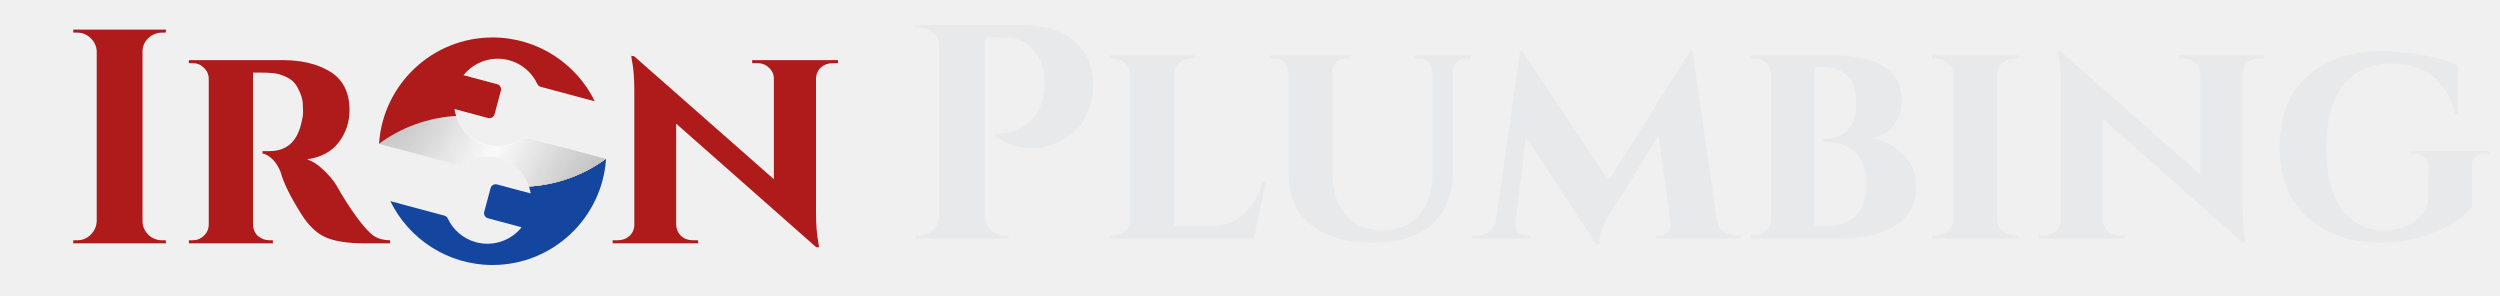
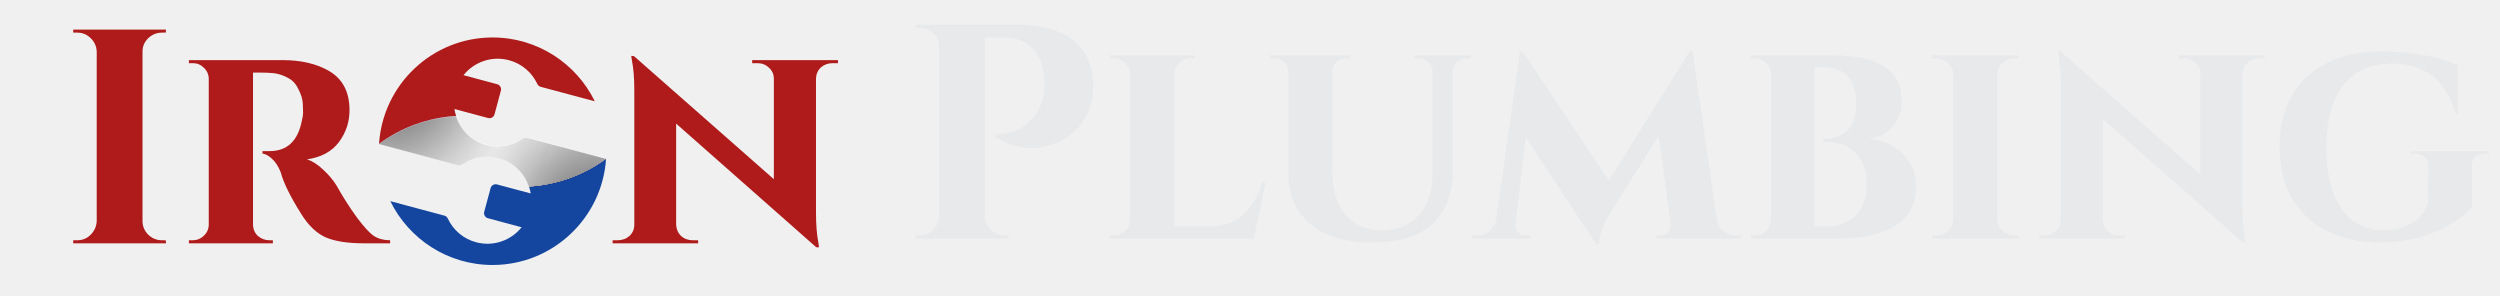
<svg xmlns="http://www.w3.org/2000/svg" width="524" height="62" viewBox="0 0 524 62" fill="none">
-   <path d="M16.176 50.36c1.11 0 2.048-.384 2.816-1.152.81-.81 1.238-1.77 1.28-2.88v-35.52c-.042-1.11-.47-2.048-1.28-2.816-.768-.768-1.706-1.152-2.816-1.152h-.832V6.2H34.8l-.064.64h-.768c-1.11 0-2.07.384-2.88 1.152-.81.768-1.216 1.707-1.216 2.816v35.52c0 1.11.406 2.07 1.216 2.88.81.768 1.77 1.152 2.88 1.152h.768l.064.64H15.344v-.64h.832zM55.08 15.224h-2.047v31.744c0 1.024.341 1.856 1.024 2.496.725.597 1.536.896 2.432.896h.704V51h-17.6v-.64h.768c.938 0 1.728-.32 2.368-.96.682-.64 1.024-1.43 1.024-2.368V16.568c0-.939-.342-1.728-1.024-2.368-.64-.64-1.408-.96-2.304-.96h-.832v-.64H59.24c3.84 0 7.061.747 9.664 2.24 2.901 1.664 4.352 4.416 4.352 8.256 0 2.475-.747 4.715-2.24 6.72-1.494 1.963-3.712 3.157-6.656 3.584 1.152.384 2.282 1.11 3.392 2.176 1.152 1.067 2.07 2.155 2.752 3.264a67.36 67.36 0 004.288 6.72c1.493 2.005 2.688 3.307 3.584 3.904.938.597 2.07.896 3.392.896V51h-5.376c-3.542 0-6.272-.427-8.192-1.28-1.878-.853-3.563-2.475-5.056-4.864-2.304-3.67-3.734-6.57-4.288-8.704-.512-1.28-1.13-2.24-1.856-2.88-.683-.64-1.344-1.003-1.984-1.088v-.512h1.6c3.626-.043 5.845-2.176 6.656-6.4.17-.64.256-1.195.256-1.664 0-.47-.022-1.11-.064-1.92-.043-.853-.32-1.792-.832-2.816-.47-1.067-1.088-1.835-1.856-2.304-1.323-.81-2.688-1.237-4.096-1.28a17.836 17.836 0 00-1.6-.064z" fill="#AF1A1A" />
-   <path fill-rule="evenodd" clip-rule="evenodd" d="M127.032 33.268c-.811 12.43-11.164 22.273-23.795 22.273-9.41 0-17.55-5.461-21.428-13.383l11.332 3.037a1.1 1.1 0 01.715.604 9.136 9.136 0 005.929 4.975 9.178 9.178 0 009.546-3.14l-7.059-1.89a1.1 1.1 0 01-.778-1.348l1.332-4.962a1.1 1.1 0 011.347-.778l7.058 1.892a8.116 8.116 0 00-.356-1.451 30.36 30.36 0 0016.157-5.83z" fill="#1446A0" />
-   <path fill-rule="evenodd" clip-rule="evenodd" d="M95.597 24.322a9.117 9.117 0 006.335 6.023 9.15 9.15 0 007.624-1.342 1.1 1.1 0 01.921-.164c2.832.757 16.531 4.428 16.531 4.428a30.28 30.28 0 01-16.15 5.824 9.116 9.116 0 00-6.336-6.023 9.15 9.15 0 00-7.623 1.341c-.268.19-.602.25-.917.165-2.836-.757-16.535-4.428-16.535-4.428a30.273 30.273 0 0116.15-5.824z" fill="#fff" />
-   <path fill-rule="evenodd" clip-rule="evenodd" d="M95.596 24.322a9.117 9.117 0 006.336 6.023 9.15 9.15 0 007.624-1.342c.267-.188.601-.249.92-.164 2.833.757 16.531 4.428 16.531 4.428a30.274 30.274 0 01-16.149 5.824 9.116 9.116 0 00-6.336-6.023 9.15 9.15 0 00-7.623 1.341c-.268.19-.602.25-.917.165-2.836-.757-16.535-4.428-16.535-4.428a30.273 30.273 0 0116.15-5.824z" fill="#fff" />
-   <path fill-rule="evenodd" clip-rule="evenodd" d="M95.596 24.322a9.117 9.117 0 006.336 6.023 9.15 9.15 0 007.624-1.342c.267-.188.601-.249.92-.164 2.833.757 16.531 4.428 16.531 4.428a30.274 30.274 0 01-16.149 5.824 9.116 9.116 0 00-6.336-6.023 9.15 9.15 0 00-7.623 1.341c-.268.19-.602.25-.917.165-2.836-.757-16.535-4.428-16.535-4.428a30.273 30.273 0 0116.15-5.824z" fill="url(#paint0_linear)" />
-   <path fill-rule="evenodd" clip-rule="evenodd" d="M79.447 30.126c.81-12.429 11.164-22.273 23.795-22.273 9.41 0 17.551 5.462 21.428 13.382l-11.332-3.037a1.101 1.101 0 01-.716-.603 9.137 9.137 0 00-5.928-4.975 9.178 9.178 0 00-9.546 3.14l7.059 1.89a1.1 1.1 0 01.777 1.348l-1.331 4.961c-.154.588-.76.936-1.347.779l-7.058-1.891c.077.495.19.981.356 1.45a30.358 30.358 0 00-16.157 5.83zM127.037 33.257l-.001.009a30.308 30.308 0 01-16.155 5.829l-.007-.018a30.336 30.336 0 0016.149-5.824l.014.004z" fill="#AF1A1A" />
-   <path fill-rule="evenodd" clip-rule="evenodd" d="M95.603 24.308l.007.017a30.337 30.337 0 00-16.15 5.825l-.013-.005v-.008a30.306 30.306 0 0116.156-5.83z" fill="#1446A0" />
-   <mask id="a" maskUnits="userSpaceOnUse" x="79" y="24" width="49" height="16">
-     <path fill-rule="evenodd" clip-rule="evenodd" d="M95.59 24.387a9.117 9.117 0 006.335 6.023 9.148 9.148 0 007.623-1.342c.268-.189.602-.25.921-.165 2.833.757 16.531 4.428 16.531 4.428a30.274 30.274 0 01-16.149 5.825 9.116 9.116 0 00-6.336-6.023 9.15 9.15 0 00-7.623 1.341c-.268.189-.602.25-.917.165-2.836-.757-16.535-4.428-16.535-4.428a30.274 30.274 0 0116.15-5.824z" fill="red" />
+   <path d="M16.176 50.36C17.286 50.36 18.224 49.976 18.992 49.208C19.803 48.397 20.23 47.437 20.272 46.328V10.808C20.23 9.699 19.803 8.76 18.992 7.992C18.224 7.224 17.286 6.84 16.176 6.84H15.344V6.2H34.8L34.736 6.84H33.968C32.859 6.84 31.899 7.224 31.088 7.992C30.278 8.76 29.872 9.699 29.872 10.808V46.328C29.872 47.437 30.278 48.397 31.088 49.208C31.899 49.976 32.859 50.36 33.968 50.36H34.736L34.8 51H15.344V50.36H16.176Z" fill="#AF1A1A" />
+   <path d="M55.081 15.224H53.033V46.968C53.033 47.992 53.374 48.824 54.057 49.464C54.782 50.061 55.593 50.36 56.489 50.36H57.193V51H39.593V50.36H40.361C41.299 50.36 42.089 50.04 42.729 49.4C43.411 48.76 43.753 47.971 43.753 47.032V16.568C43.753 15.629 43.411 14.84 42.729 14.2C42.089 13.56 41.321 13.24 40.425 13.24H39.593V12.6H59.241C63.081 12.6 66.302 13.347 68.905 14.84C71.806 16.504 73.257 19.256 73.257 23.096C73.257 25.571 72.51 27.811 71.017 29.816C69.523 31.779 67.305 32.973 64.361 33.4C65.513 33.784 66.643 34.509 67.753 35.576C68.905 36.643 69.822 37.731 70.505 38.84C71.87 41.272 73.299 43.512 74.793 45.56C76.286 47.565 77.481 48.867 78.377 49.464C79.315 50.061 80.446 50.36 81.769 50.36V51H76.393C72.851 51 70.121 50.573 68.201 49.72C66.323 48.867 64.638 47.245 63.145 44.856C60.841 41.187 59.411 38.285 58.857 36.152C58.345 34.872 57.726 33.912 57.001 33.272C56.318 32.632 55.657 32.269 55.017 32.184V31.672H56.617C60.243 31.629 62.462 29.496 63.273 25.272C63.443 24.632 63.529 24.077 63.529 23.608C63.529 23.139 63.507 22.499 63.465 21.688C63.422 20.835 63.145 19.896 62.633 18.872C62.163 17.805 61.545 17.037 60.777 16.568C59.454 15.757 58.089 15.331 56.681 15.288C56.211 15.245 55.678 15.224 55.081 15.224Z" fill="#AF1A1A" />
+   <path fill-rule="evenodd" clip-rule="evenodd" d="M127.032 33.268C126.221 45.697 115.868 55.541 103.237 55.541C93.827 55.541 85.686 50.08 81.808 42.158C81.808 42.158 90.874 44.588 93.141 45.195C93.456 45.28 93.721 45.501 93.856 45.799C94.96 48.166 97.066 50.046 99.785 50.774C103.417 51.747 107.126 50.396 109.331 47.635C109.331 47.635 104.477 46.334 102.272 45.743C101.685 45.587 101.337 44.983 101.494 44.396C101.854 43.058 102.467 40.773 102.826 39.434C102.984 38.848 103.586 38.499 104.173 38.656C106.374 39.246 111.231 40.548 111.231 40.548C111.154 40.052 111.04 39.566 110.875 39.097C116.895 38.735 122.45 36.626 127.032 33.268Z" fill="#1446A0" />
+   <path fill-rule="evenodd" clip-rule="evenodd" d="M95.597 24.322C96.514 27.174 98.821 29.512 101.932 30.345C104.651 31.073 107.413 30.498 109.556 29.003C109.824 28.815 110.157 28.754 110.477 28.839C113.309 29.596 127.008 33.267 127.008 33.267C122.429 36.625 116.878 38.733 110.858 39.091C109.941 36.238 107.633 33.901 104.522 33.068C101.804 32.339 99.041 32.915 96.899 34.409C96.631 34.598 96.297 34.658 95.982 34.574C93.146 33.817 79.447 30.146 79.447 30.146C84.026 26.788 89.576 24.679 95.597 24.322Z" fill="white" />
+   <path fill-rule="evenodd" clip-rule="evenodd" d="M95.596 24.322C96.513 27.174 98.821 29.512 101.932 30.345C104.651 31.073 107.413 30.498 109.556 29.003C109.823 28.815 110.157 28.754 110.476 28.839C113.309 29.596 127.007 33.267 127.007 33.267C122.429 36.625 116.878 38.734 110.858 39.091C109.941 36.238 107.633 33.901 104.522 33.068C101.804 32.34 99.041 32.915 96.899 34.409C96.631 34.598 96.297 34.658 95.982 34.574C93.146 33.817 79.447 30.146 79.447 30.146C84.025 26.788 89.576 24.679 95.596 24.322Z" fill="white" />
+   <path fill-rule="evenodd" clip-rule="evenodd" d="M95.596 24.322C96.513 27.174 98.821 29.512 101.932 30.345C104.651 31.073 107.413 30.498 109.556 29.003C109.823 28.815 110.157 28.754 110.476 28.839C113.309 29.596 127.007 33.267 127.007 33.267C122.429 36.625 116.878 38.734 110.858 39.091C109.941 36.238 107.633 33.901 104.522 33.068C101.804 32.34 99.041 32.915 96.899 34.409C96.631 34.598 96.297 34.658 95.982 34.574C93.146 33.817 79.447 30.146 79.447 30.146C84.025 26.788 89.576 24.679 95.596 24.322Z" fill="url(#paint0_linear)" />
+   <path fill-rule="evenodd" clip-rule="evenodd" d="M79.447 30.126C80.258 17.697 90.611 7.853 103.242 7.853C112.652 7.853 120.793 13.315 124.67 21.235C124.67 21.235 115.605 18.806 113.338 18.198C113.022 18.114 112.758 17.892 112.622 17.595C111.518 15.228 109.412 13.349 106.694 12.62C103.062 11.647 99.353 12.998 97.148 15.759C97.148 15.759 102.002 17.061 104.207 17.65C104.794 17.808 105.142 18.411 104.984 18.998C104.625 20.337 104.012 22.621 103.653 23.959C103.499 24.547 102.893 24.895 102.306 24.738C100.105 24.148 95.248 22.847 95.248 22.847C95.325 23.342 95.439 23.828 95.604 24.297C89.583 24.66 84.029 26.768 79.447 30.126Z" fill="#AF1A1A" />
+   <path fill-rule="evenodd" clip-rule="evenodd" d="M127.037 33.257L127.036 33.266C122.454 36.626 116.902 38.736 110.881 39.095L110.874 39.077C116.892 38.716 122.442 36.609 127.023 33.253L127.037 33.257Z" fill="#AF1A1A" />
+   <path fill-rule="evenodd" clip-rule="evenodd" d="M95.603 24.308L95.61 24.325C89.592 24.687 84.042 26.793 79.461 30.15L79.447 30.145L79.448 30.137C84.03 26.777 89.581 24.666 95.603 24.308Z" fill="#1446A0" />
+   <mask id="mask0" mask-type="alpha" maskUnits="userSpaceOnUse" x="79" y="24" width="49" height="16">
+     <path fill-rule="evenodd" clip-rule="evenodd" d="M95.589 24.387C96.507 27.239 98.814 29.577 101.925 30.41C104.644 31.138 107.406 30.563 109.548 29.068C109.816 28.879 110.15 28.819 110.469 28.904C113.302 29.66 127 33.331 127 33.331C122.422 36.69 116.871 38.798 110.851 39.156C109.934 36.303 107.626 33.965 104.515 33.133C101.797 32.404 99.034 32.979 96.892 34.474C96.624 34.663 96.29 34.723 95.975 34.639C93.139 33.882 79.44 30.211 79.44 30.211C84.018 26.852 89.569 24.744 95.589 24.387Z" fill="#FF0000" />
  </mask>
-   <g mask="url(#a)">
+   <g mask="url(#mask0)">
    <g filter="url(#filter0_f)">
-       <circle cx="84.4" cy="18.187" r="10.333" fill="#000" />
+       <circle cx="84.4" cy="18.187" r="10.333" fill="black" />
    </g>
    <g filter="url(#filter1_f)">
-       <circle cx="122.427" cy="45.467" fill="#000" r="10.333" />
+       <ellipse cx="122.427" cy="45.467" rx="10.333" ry="10.333" fill="black" />
    </g>
  </g>
-   <path d="M157.655 12.6h17.984v.64h-1.088c-.982 0-1.814.299-2.496.896-.64.597-.982 1.365-1.024 2.304v27.968c0 2.645.17 4.821.512 6.528l.128.896h-.576l-29.376-25.92v21.184c.042.939.384 1.728 1.024 2.368.682.597 1.514.896 2.496.896h1.088V51h-17.92v-.64h1.024c.981 0 1.813-.299 2.496-.896a3.12 3.12 0 001.024-2.368v-28.16c0-2.56-.171-4.672-.512-6.336l-.128-.896.576.064 29.312 25.792V16.504c0-.939-.342-1.707-1.024-2.304-.64-.64-1.451-.96-2.432-.96h-1.088v-.64z" fill="#AF1A1A" />
-   <path d="M229.159 18c0 1.963-.384 3.819-1.152 5.568-1.45 3.37-4.138 5.675-8.064 6.912-1.152.384-2.218.576-3.2.576-3.029 0-5.738-.79-8.128-2.368v-.64c3.2.085 5.782-.96 7.744-3.136 1.707-1.877 2.56-4.33 2.56-7.36 0-3.072-.746-5.44-2.24-7.104-1.45-1.707-3.434-2.56-5.952-2.56h-4.288v37.44c0 1.11.406 2.07 1.216 2.88.811.768 1.771 1.152 2.88 1.152h.832V50h-19.456v-.64h.832c1.11 0 2.048-.384 2.816-1.152.811-.81 1.238-1.77 1.28-2.88V9.552c0-1.067-.405-1.941-1.216-2.624-.81-.725-1.77-1.088-2.88-1.088h-.832V5.2h21.376c5.206 0 9.131 1.11 11.776 3.328 2.731 2.347 4.096 5.504 4.096 9.472zM232.645 50v-.64h.768c.981 0 1.792-.32 2.432-.96a3.12 3.12 0 001.024-2.368v-30.4a3.12 3.12 0 00-1.024-2.368c-.683-.683-1.494-1.024-2.432-1.024h-.768v-.64h17.792v.64h-.768c-.982 0-1.814.32-2.496.96-.683.64-1.024 1.45-1.024 2.432V47.44h7.68c2.645-.043 4.885-.853 6.72-2.432 1.834-1.621 3.178-3.883 4.032-6.784h.704L262.789 50h-30.144zM308.309 12.24h-.896c-.811 0-1.494.256-2.048.768-.555.47-.854 1.088-.896 1.856v21.184c0 4.608-1.408 8.235-4.224 10.88-2.816 2.603-7.019 3.904-12.608 3.904-5.547 0-9.878-1.28-12.992-3.84-3.072-2.56-4.608-6.165-4.608-10.816V14.928c0-.768-.299-1.408-.896-1.92-.555-.512-1.238-.768-2.048-.768h-.896v-.64h16.832v.64h-.896c-.811 0-1.494.256-2.048.768-.555.512-.832 1.152-.832 1.92v20.8c0 3.925.896 6.997 2.688 9.216 1.834 2.219 4.394 3.328 7.68 3.328 3.285 0 5.866-1.045 7.744-3.136 1.92-2.09 2.88-4.992 2.88-8.704V14.928c-.043-.81-.342-1.45-.896-1.92-.555-.512-1.238-.768-2.048-.768h-.832v-.64h11.84v.64zM363.976 49.36h.896V50H347.08v-.64h.896c.811 0 1.387-.277 1.728-.832.384-.555.533-1.13.448-1.728l-2.496-18.304-10.176 16.192c-1.536 2.432-2.304 4.608-2.304 6.528h-.576l-14.784-22.4L317.64 46.8c-.085.597.064 1.173.448 1.728.384.555.96.832 1.728.832h.896V50h-12.16v-.64h.896c1.067 0 1.984-.299 2.752-.896.811-.64 1.28-1.493 1.408-2.56l4.992-35.136h.512l18.112 27.072 16.96-27.072h.576l5.12 35.456c.213.981.704 1.75 1.472 2.304.768.555 1.643.832 2.624.832zM398.608 21.136c0 1.579-.342 2.965-1.025 4.16-1.322 2.304-3.327 3.563-6.015 3.776 2.858.213 5.248 1.237 7.168 3.072 1.92 1.792 2.88 4.096 2.88 6.912 0 5.504-3.307 8.96-9.92 10.368-1.878.384-3.926.576-6.144.576h-18.56v-.64h.704c.981 0 1.792-.32 2.432-.96.682-.64 1.045-1.45 1.088-2.432V15.632c-.043-1.536-.768-2.581-2.176-3.136a3.587 3.587 0 00-1.344-.256h-.704v-.64h17.152c9.642 0 14.464 3.179 14.464 9.536zm-7.36 17.344c0-1.963-.406-3.605-1.216-4.928-1.494-2.56-4.075-3.84-7.744-3.84h-.128v-.576c2.048 0 3.712-.597 4.992-1.792 1.28-1.195 1.92-3.05 1.92-5.568 0-5.12-2.326-7.68-6.976-7.68h-1.792V47.44h2.56c2.474 0 4.48-.725 6.016-2.176 1.578-1.45 2.368-3.712 2.368-6.784zM404.926 49.36h.768c1.024 0 1.899-.32 2.624-.96.725-.683 1.088-1.493 1.088-2.432V15.632c0-.939-.363-1.728-1.088-2.368-.725-.683-1.6-1.024-2.624-1.024h-.768v-.64h18.176v.64h-.768c-.981 0-1.835.32-2.56.96-.725.64-1.109 1.43-1.152 2.368v30.4c.043.981.427 1.792 1.152 2.432.725.64 1.579.96 2.56.96h.768V50h-18.176v-.64zM456.655 11.6h17.984v.64h-1.088c-.982 0-1.814.299-2.496.896-.64.597-.982 1.365-1.024 2.304v27.968c0 2.645.17 4.821.512 6.528l.128.896h-.576l-29.376-25.92v21.184c.042.939.384 1.728 1.024 2.368.682.597 1.514.896 2.496.896h1.088V50h-17.92v-.64h1.024c.981 0 1.813-.299 2.496-.896a3.12 3.12 0 001.024-2.368v-28.16c0-2.56-.171-4.672-.512-6.336l-.128-.896.576.064 29.312 25.792V15.504c0-.939-.342-1.707-1.024-2.304-.64-.64-1.451-.96-2.432-.96h-1.088v-.64zM483.497 45.456c-3.797-3.584-5.696-8.49-5.696-14.72s1.899-11.115 5.696-14.656c3.84-3.541 9.109-5.312 15.808-5.312 2.987 0 5.931.277 8.832.832 2.901.512 5.248 1.216 7.04 2.112v10.176h-.512c-1.877-7.04-6.357-10.56-13.44-10.56-4.437 0-7.829 1.557-10.176 4.672-2.304 3.072-3.456 7.381-3.456 12.928 0 5.504 1.045 9.77 3.136 12.8 2.133 3.03 5.141 4.544 9.024 4.544 2.133 0 4.053-.49 5.76-1.472 1.707-1.024 2.837-2.475 3.392-4.352l.064-7.68c0-.81-.256-1.43-.768-1.856-.469-.47-1.152-.704-2.048-.704h-.896v-.512h16.448v.512h-.768c-1.877 0-2.816.853-2.816 2.56v8.576c-1.493 1.92-4.011 3.648-7.552 5.184-3.541 1.536-7.424 2.304-11.648 2.304-6.443-.043-11.584-1.835-15.424-5.376z" fill="#E8E9EB" />
+   <path d="M157.655 12.6H175.639V13.24H174.551C173.569 13.24 172.737 13.539 172.055 14.136C171.415 14.733 171.073 15.501 171.031 16.44V44.408C171.031 47.053 171.201 49.229 171.543 50.936L171.671 51.832H171.095L141.719 25.912V47.096C141.761 48.035 142.103 48.824 142.743 49.464C143.425 50.061 144.257 50.36 145.239 50.36H146.327V51H128.407V50.36H129.431C130.412 50.36 131.244 50.061 131.927 49.464C132.609 48.824 132.951 48.035 132.951 47.096V18.936C132.951 16.376 132.78 14.264 132.439 12.6L132.311 11.704L132.887 11.768L162.199 37.56V16.504C162.199 15.565 161.857 14.797 161.175 14.2C160.535 13.56 159.724 13.24 158.743 13.24H157.655V12.6Z" fill="#AF1A1A" />
+   <path d="M229.159 18C229.159 19.963 228.775 21.819 228.007 23.568C226.557 26.939 223.869 29.243 219.943 30.48C218.791 30.864 217.725 31.056 216.743 31.056C213.714 31.056 211.005 30.267 208.615 28.688V28.048C211.815 28.133 214.397 27.088 216.359 24.912C218.066 23.035 218.919 20.581 218.919 17.552C218.919 14.48 218.173 12.112 216.679 10.448C215.229 8.741 213.245 7.888 210.727 7.888H206.439V45.328C206.439 46.437 206.845 47.397 207.655 48.208C208.466 48.976 209.426 49.36 210.535 49.36H211.367V50H191.911V49.36H192.743C193.853 49.36 194.791 48.976 195.559 48.208C196.37 47.397 196.797 46.437 196.839 45.328V9.552C196.839 8.485 196.434 7.611 195.623 6.928C194.813 6.203 193.853 5.84 192.743 5.84H191.911V5.2H213.287C218.493 5.2 222.418 6.309 225.063 8.528C227.794 10.875 229.159 14.032 229.159 18Z" fill="#E8E9EB" />
+   <path d="M232.645 50V49.36H233.413C234.394 49.36 235.205 49.04 235.845 48.4C236.527 47.76 236.869 46.971 236.869 46.032V15.632C236.869 14.693 236.527 13.904 235.845 13.264C235.162 12.581 234.351 12.24 233.413 12.24H232.645V11.6H250.437V12.24H249.669C248.687 12.24 247.855 12.56 247.173 13.2C246.49 13.84 246.149 14.651 246.149 15.632V47.44H253.829C256.474 47.397 258.714 46.587 260.549 45.008C262.383 43.387 263.727 41.125 264.581 38.224H265.285L262.789 50H232.645Z" fill="#E8E9EB" />
+   <path d="M308.309 12.24H307.413C306.602 12.24 305.919 12.496 305.365 13.008C304.81 13.477 304.511 14.096 304.469 14.864V36.048C304.469 40.656 303.061 44.283 300.245 46.928C297.429 49.531 293.226 50.832 287.637 50.832C282.09 50.832 277.759 49.552 274.645 46.992C271.573 44.432 270.037 40.827 270.037 36.176V14.928C270.037 14.16 269.738 13.52 269.141 13.008C268.586 12.496 267.903 12.24 267.093 12.24H266.197V11.6H283.029V12.24H282.133C281.322 12.24 280.639 12.496 280.085 13.008C279.53 13.52 279.253 14.16 279.253 14.928V35.728C279.253 39.653 280.149 42.725 281.941 44.944C283.775 47.163 286.335 48.272 289.621 48.272C292.906 48.272 295.487 47.227 297.365 45.136C299.285 43.045 300.245 40.144 300.245 36.432V14.928C300.202 14.117 299.903 13.477 299.349 13.008C298.794 12.496 298.111 12.24 297.301 12.24H296.469V11.6H308.309V12.24Z" fill="#E8E9EB" />
+   <path d="M363.976 49.36H364.872V50H347.08V49.36H347.976C348.787 49.36 349.363 49.083 349.704 48.528C350.088 47.973 350.237 47.397 350.152 46.8L347.656 28.496L337.48 44.688C335.944 47.12 335.176 49.296 335.176 51.216H334.6L319.816 28.816L317.64 46.8C317.555 47.397 317.704 47.973 318.088 48.528C318.472 49.083 319.048 49.36 319.816 49.36H320.712V50H308.552V49.36H309.448C310.515 49.36 311.432 49.061 312.2 48.464C313.011 47.824 313.48 46.971 313.608 45.904L318.6 10.768H319.112L337.224 37.84L354.184 10.768H354.76L359.88 46.224C360.093 47.205 360.584 47.973 361.352 48.528C362.12 49.083 362.995 49.36 363.976 49.36Z" fill="#E8E9EB" />
+   <path d="M398.608 21.136C398.608 22.715 398.266 24.101 397.583 25.296C396.261 27.6 394.256 28.859 391.568 29.072C394.426 29.285 396.816 30.309 398.736 32.144C400.656 33.936 401.616 36.24 401.616 39.056C401.616 44.56 398.309 48.016 391.696 49.424C389.818 49.808 387.77 50 385.552 50H366.992V49.36H367.696C368.677 49.36 369.488 49.04 370.128 48.4C370.81 47.76 371.173 46.949 371.216 45.968V15.632C371.173 14.096 370.448 13.051 369.04 12.496C368.613 12.325 368.165 12.24 367.696 12.24H366.992V11.6H384.144C393.786 11.6 398.608 14.779 398.608 21.136ZM391.248 38.48C391.248 36.517 390.842 34.875 390.032 33.552C388.538 30.992 385.957 29.712 382.288 29.712C382.245 29.712 382.202 29.712 382.16 29.712V29.136C384.208 29.136 385.872 28.539 387.152 27.344C388.432 26.149 389.072 24.293 389.072 21.776C389.072 16.656 386.746 14.096 382.096 14.096H380.304V47.44H382.864C385.338 47.44 387.344 46.715 388.88 45.264C390.458 43.813 391.248 41.552 391.248 38.48Z" fill="#E8E9EB" />
+   <path d="M404.926 49.36H405.694C406.718 49.36 407.593 49.04 408.318 48.4C409.043 47.717 409.406 46.907 409.406 45.968V15.632C409.406 14.693 409.043 13.904 408.318 13.264C407.593 12.581 406.718 12.24 405.694 12.24H404.926V11.6H423.102V12.24H422.334C421.353 12.24 420.499 12.56 419.774 13.2C419.049 13.84 418.665 14.629 418.622 15.568V45.968C418.665 46.949 419.049 47.76 419.774 48.4C420.499 49.04 421.353 49.36 422.334 49.36H423.102V50H404.926V49.36Z" fill="#E8E9EB" />
+   <path d="M456.655 11.6H474.639V12.24H473.551C472.569 12.24 471.737 12.539 471.055 13.136C470.415 13.733 470.073 14.501 470.031 15.44V43.408C470.031 46.053 470.201 48.229 470.543 49.936L470.671 50.832H470.095L440.719 24.912V46.096C440.761 47.035 441.103 47.824 441.743 48.464C442.425 49.061 443.257 49.36 444.239 49.36H445.327V50H427.407V49.36H428.431C429.412 49.36 430.244 49.061 430.927 48.464C431.609 47.824 431.951 47.035 431.951 46.096V17.936C431.951 15.376 431.78 13.264 431.439 11.6L431.311 10.704L431.887 10.768L461.199 36.56V15.504C461.199 14.565 460.857 13.797 460.175 13.2C459.535 12.56 458.724 12.24 457.743 12.24H456.655V11.6Z" fill="#E8E9EB" />
+   <path d="M483.497 45.456C479.7 41.872 477.801 36.965 477.801 30.736C477.801 24.507 479.7 19.621 483.497 16.08C487.337 12.539 492.606 10.768 499.305 10.768C502.292 10.768 505.236 11.045 508.137 11.6C511.038 12.112 513.385 12.816 515.177 13.712V23.888H514.665C512.788 16.848 508.308 13.328 501.225 13.328C496.788 13.328 493.396 14.885 491.049 18C488.745 21.072 487.593 25.381 487.593 30.928C487.593 36.432 488.638 40.699 490.729 43.728C492.862 46.757 495.87 48.272 499.753 48.272C501.886 48.272 503.806 47.781 505.513 46.8C507.22 45.776 508.35 44.325 508.905 42.448L508.969 34.768C508.969 33.957 508.713 33.339 508.201 32.912C507.732 32.443 507.049 32.208 506.153 32.208H505.257V31.696H521.705V32.208H520.937C519.06 32.208 518.121 33.061 518.121 34.768V43.344C516.628 45.264 514.11 46.992 510.569 48.528C507.028 50.064 503.145 50.832 498.921 50.832C492.478 50.789 487.337 48.997 483.497 45.456Z" fill="#E8E9EB" />
  <defs>
    <filter id="filter0_f" x="54.067" y="-12.147" width="60.667" height="60.667" filterUnits="userSpaceOnUse" color-interpolation-filters="sRGB">
      <feFlood flood-opacity="0" result="BackgroundImageFix" />
-       <feBlend in="SourceGraphic" in2="BackgroundImageFix" result="shape" />
+       <feBlend mode="normal" in="SourceGraphic" in2="BackgroundImageFix" result="shape" />
      <feGaussianBlur stdDeviation="10" result="effect1_foregroundBlur" />
    </filter>
    <filter id="filter1_f" x="92.093" y="15.133" width="60.667" height="60.667" filterUnits="userSpaceOnUse" color-interpolation-filters="sRGB">
      <feFlood flood-opacity="0" result="BackgroundImageFix" />
-       <feBlend in="SourceGraphic" in2="BackgroundImageFix" result="shape" />
+       <feBlend mode="normal" in="SourceGraphic" in2="BackgroundImageFix" result="shape" />
      <feGaussianBlur stdDeviation="10" result="effect1_foregroundBlur" />
    </filter>
    <linearGradient id="paint0_linear" x1="38.726" y1="11.692" x2="161.28" y2="49.306" gradientUnits="userSpaceOnUse">
-       <stop stop-color="#170F11" stop-opacity=".5" />
-       <stop offset=".529" stop-color="#fff" stop-opacity=".567" />
-       <stop offset="1" stop-color="#170F11" stop-opacity=".5" />
+       <stop stop-color="#170F11" stop-opacity="0.5" />
+       <stop offset="0.529" stop-color="white" stop-opacity="0.567" />
+       <stop offset="1" stop-color="#170F11" stop-opacity="0.5" />
    </linearGradient>
  </defs>
</svg>
